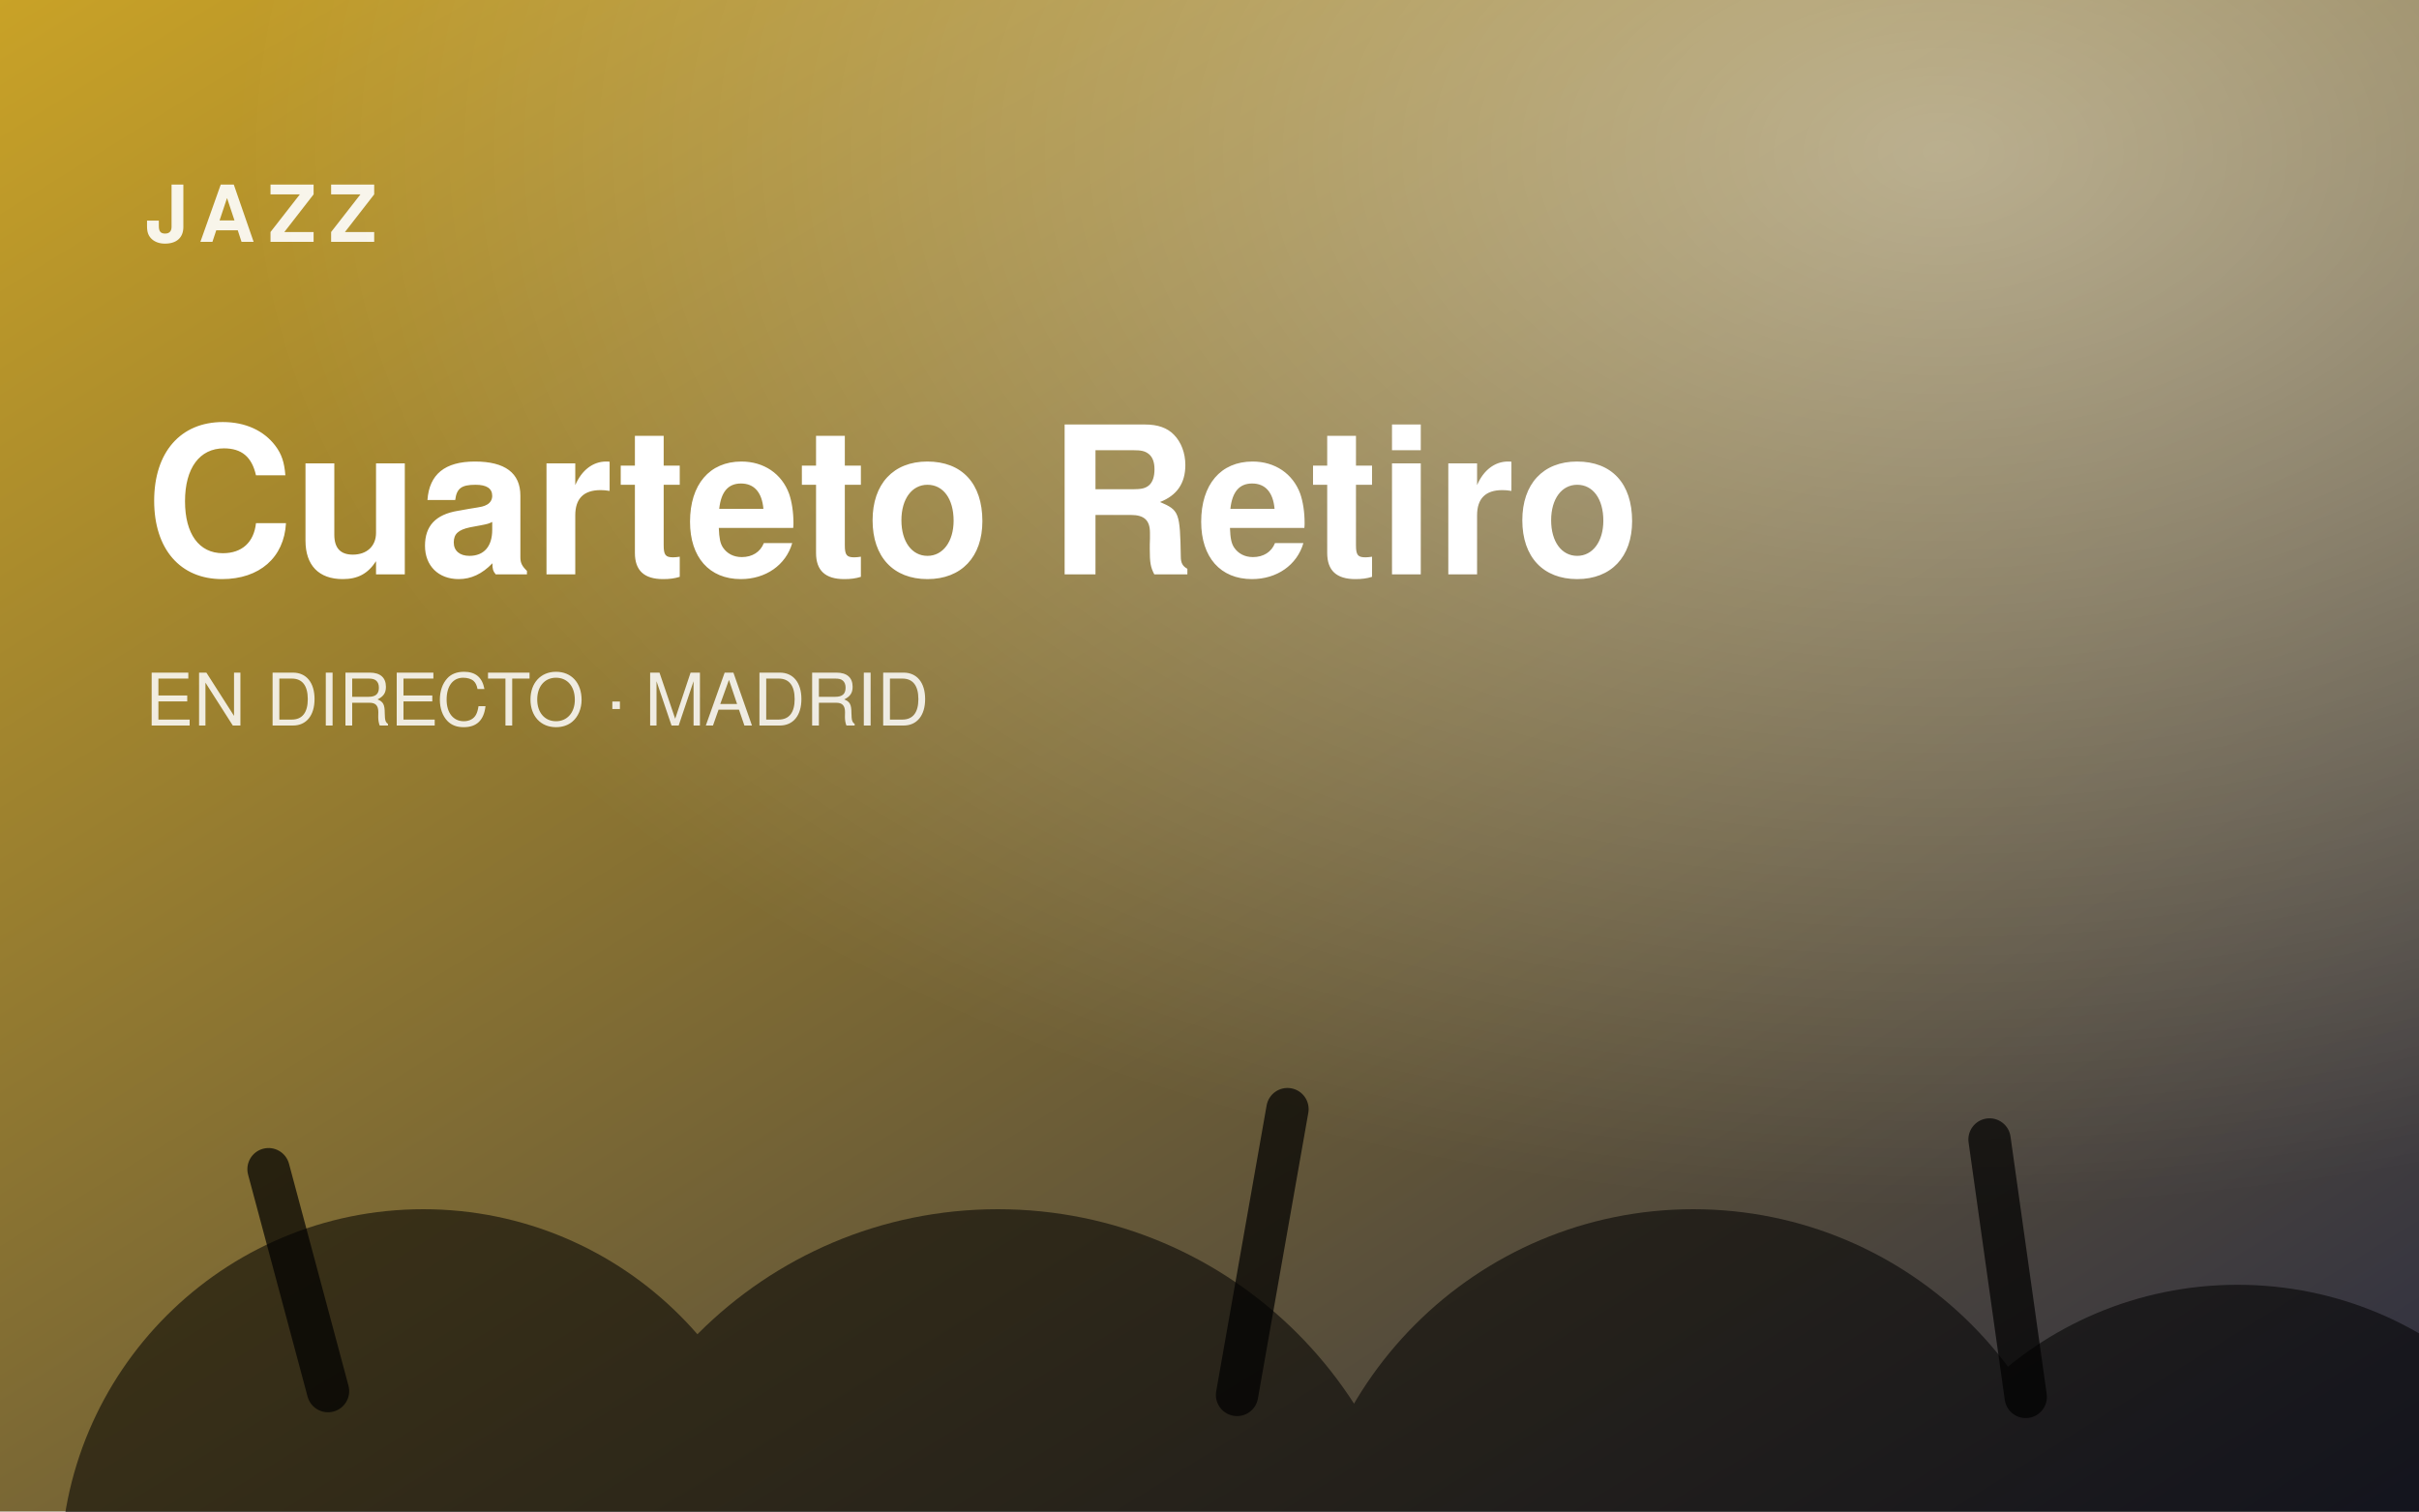
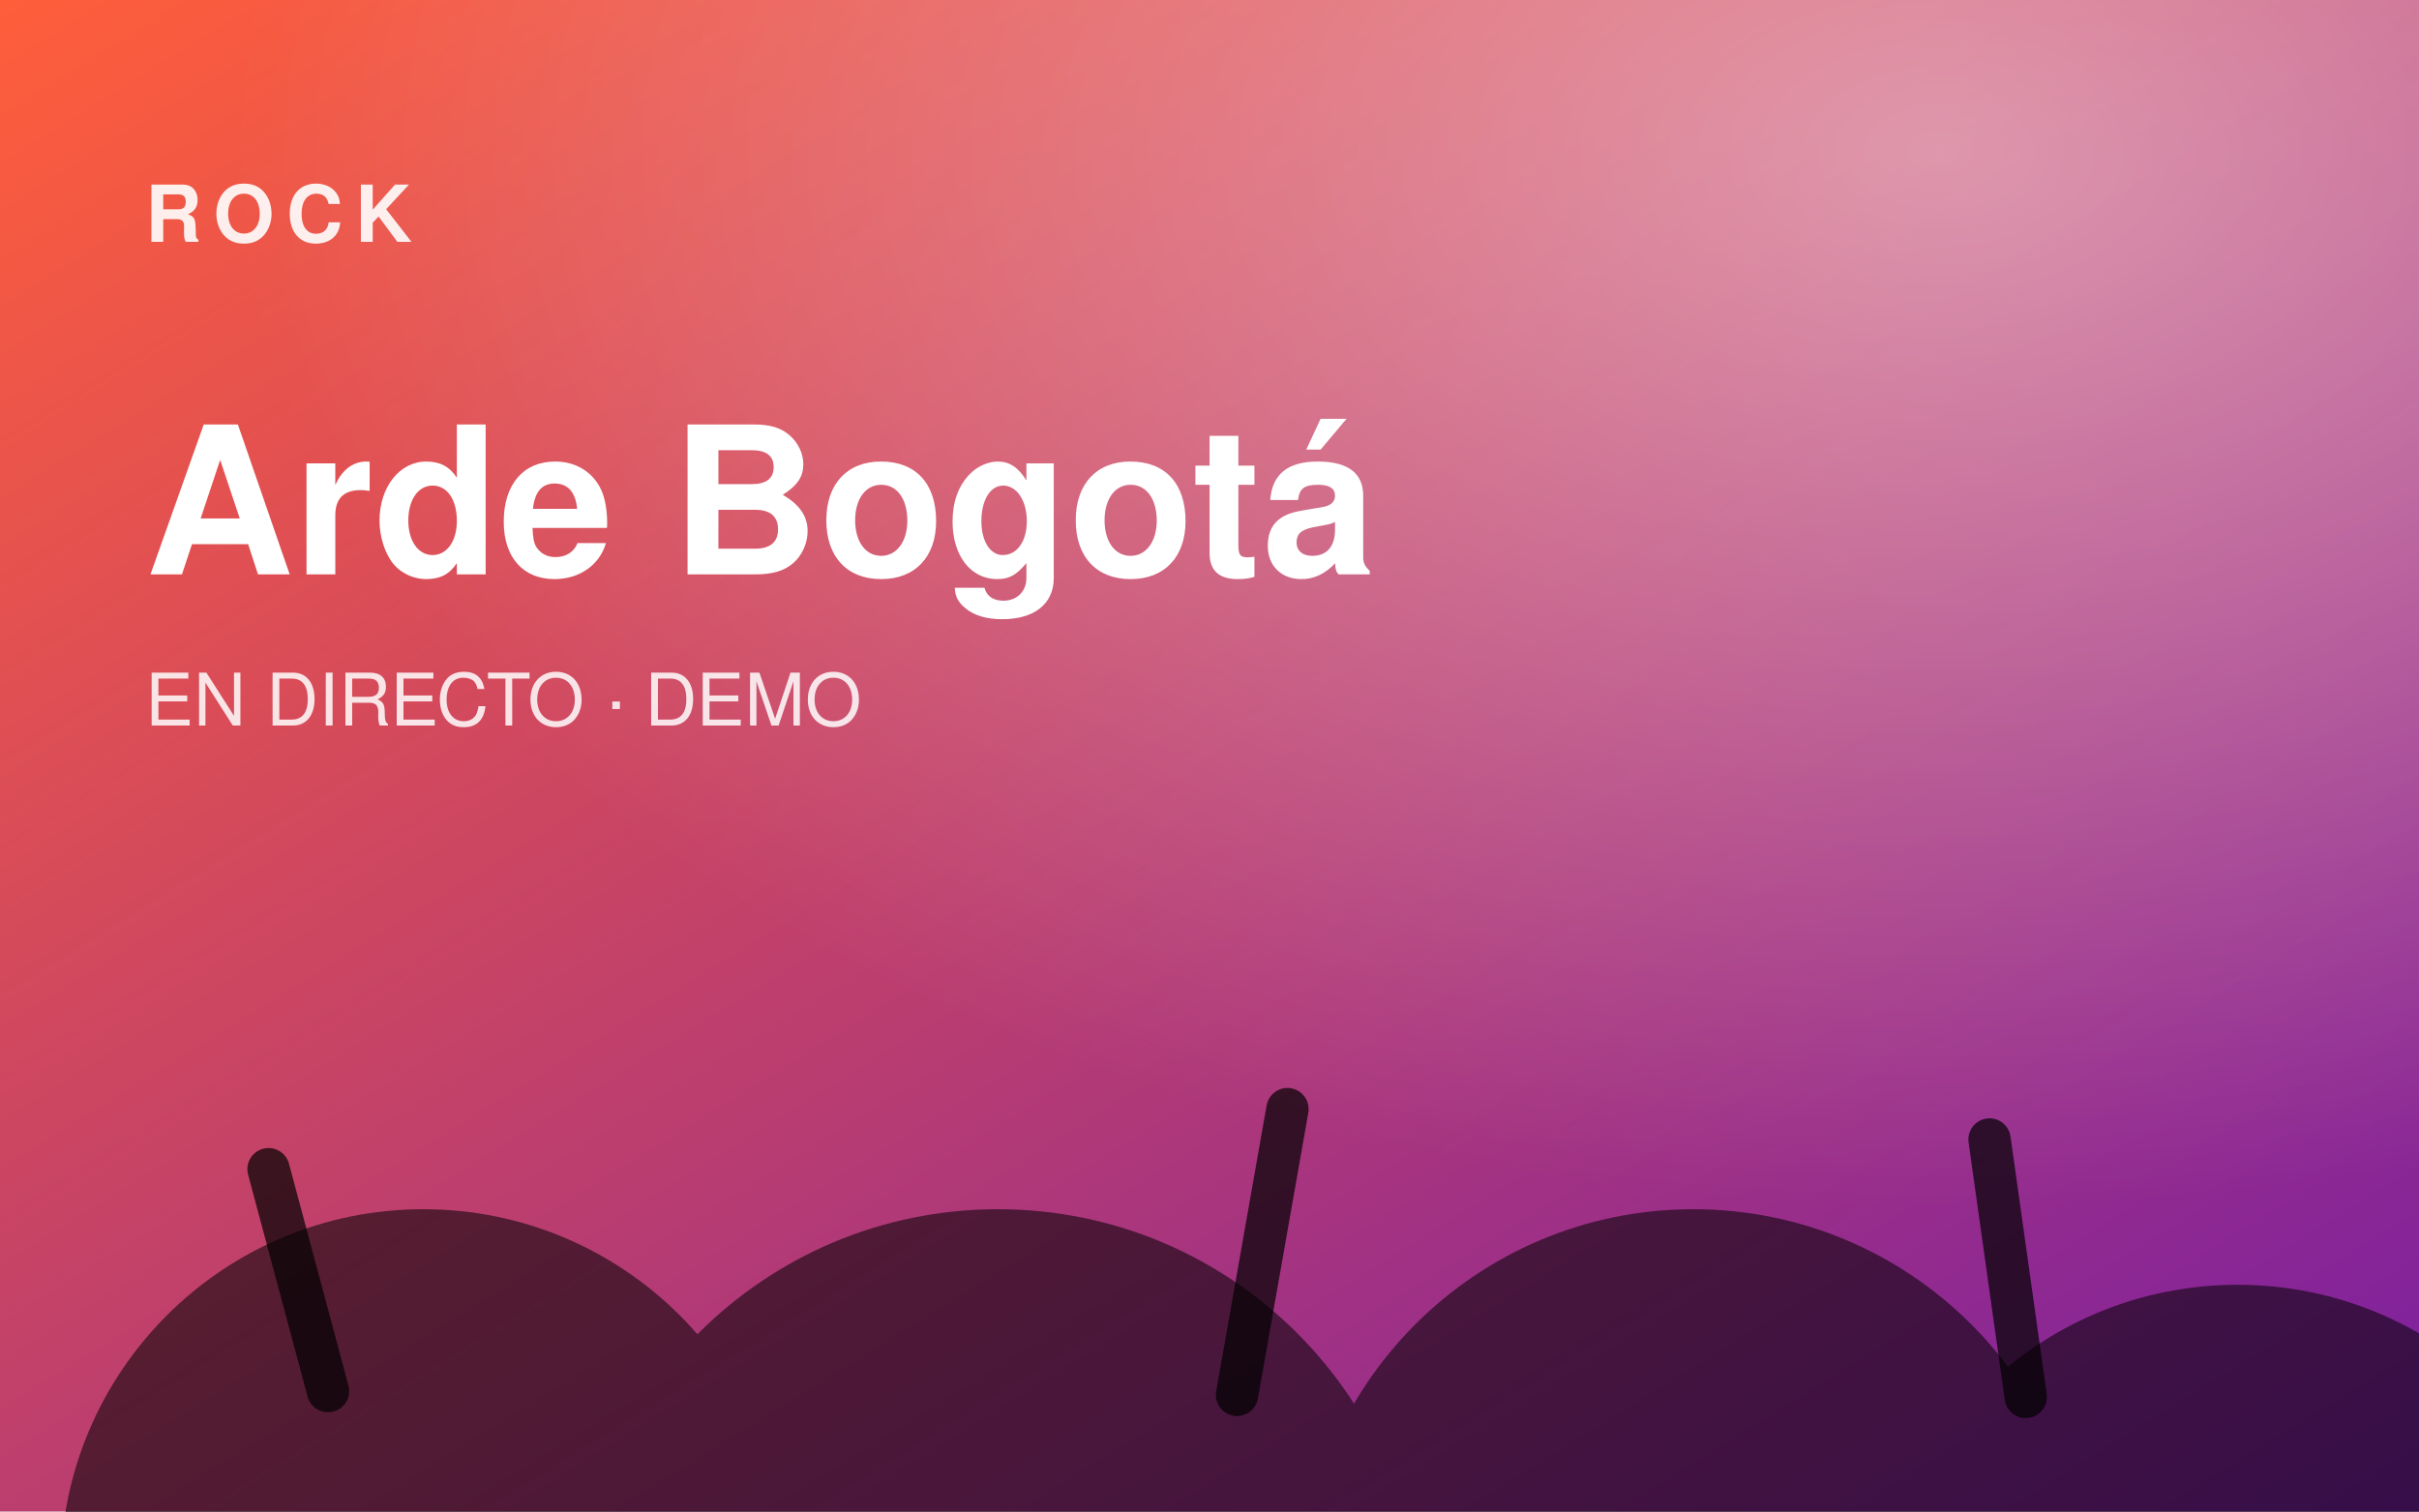
<svg xmlns="http://www.w3.org/2000/svg" viewBox="0 0 800 500" width="800" height="500">
  <defs>
    <linearGradient id="g" x1="0" y1="0" x2="1" y2="1">
-       <stop offset="0" stop-color="#c9a227" />
-       <stop offset="1" stop-color="#2b2d42" />
+       <stop offset="0" stop-color="#ff5e3a" />
+       <stop offset="1" stop-color="#7a1fa2" />
    </linearGradient>
    <radialGradient id="l" cx="0.8" cy="0.1" r="0.7">
      <stop offset="0" stop-color="#ffffff" stop-opacity="0.45" />
      <stop offset="1" stop-color="#ffffff" stop-opacity="0" />
    </radialGradient>
  </defs>
  <rect width="800" height="500" fill="url(#g)" />
  <rect width="800" height="500" fill="url(#l)" />
  <g fill="#000" opacity="0.55">
    <circle cx="140" cy="520" r="120" />
    <circle cx="330" cy="540" r="140" />
    <circle cx="560" cy="530" r="130" />
    <circle cx="740" cy="545" r="120" />
  </g>
  <g fill="#000" opacity="0.7">
    <rect x="80" y="380" width="14" height="90" rx="7" transform="rotate(-15 87 380)" />
    <rect x="420" y="360" width="14" height="110" rx="7" transform="rotate(10 427 360)" />
    <rect x="650" y="370" width="14" height="100" rx="7" transform="rotate(-8 657 370)" />
  </g>
-   <text x="48" y="80" font-family="Helvetica, Arial, sans-serif" font-size="26" font-weight="700" letter-spacing="4" fill="#fff" opacity="0.9">JAZZ</text>
-   <text x="48" y="190" font-family="Helvetica, Arial, sans-serif" font-size="68" font-weight="800" fill="#fff">Cuarteto Retiro</text>
-   <text x="48" y="240" font-family="Helvetica, Arial, sans-serif" font-size="24" fill="#fff" opacity="0.85">EN DIRECTO · MADRID</text>
+   <text x="48" y="80" font-family="Helvetica, Arial, sans-serif" font-size="26" font-weight="700" letter-spacing="4" fill="#fff" opacity="0.9">ROCK</text>
+   <text x="48" y="190" font-family="Helvetica, Arial, sans-serif" font-size="68" font-weight="800" fill="#fff">Arde Bogotá</text>
+   <text x="48" y="240" font-family="Helvetica, Arial, sans-serif" font-size="24" fill="#fff" opacity="0.85">EN DIRECTO · DEMO</text>
</svg>
